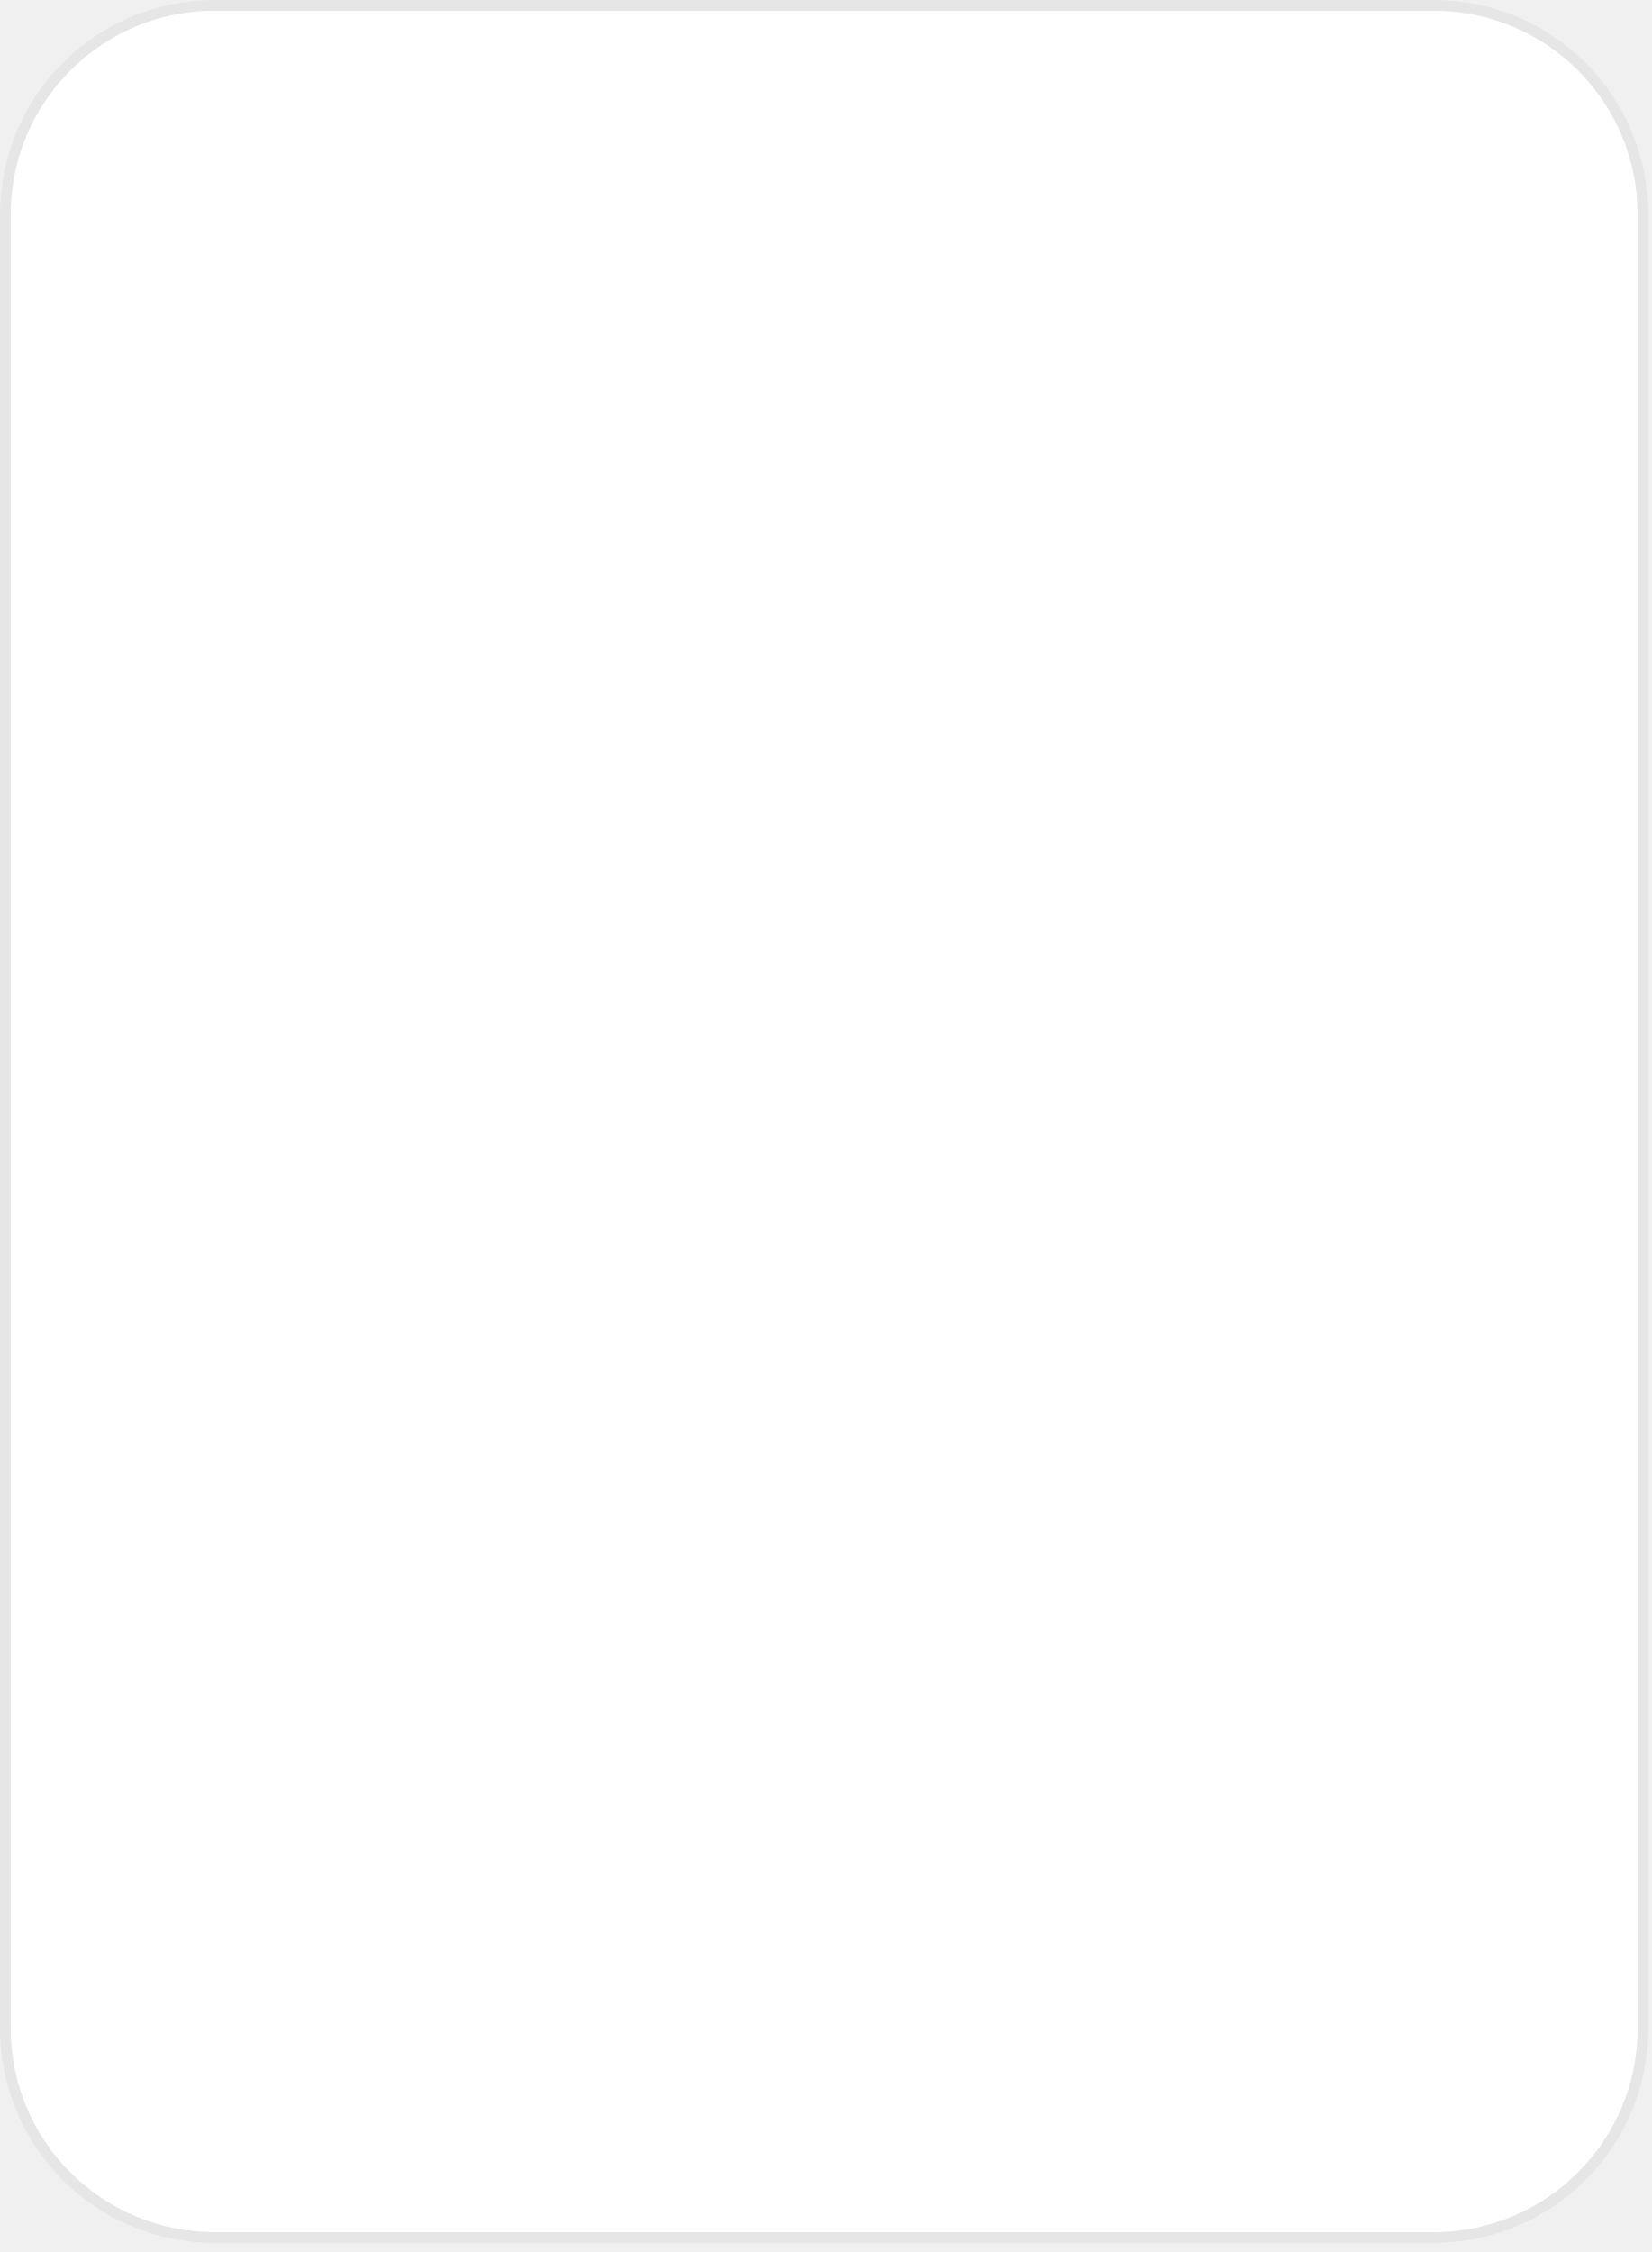
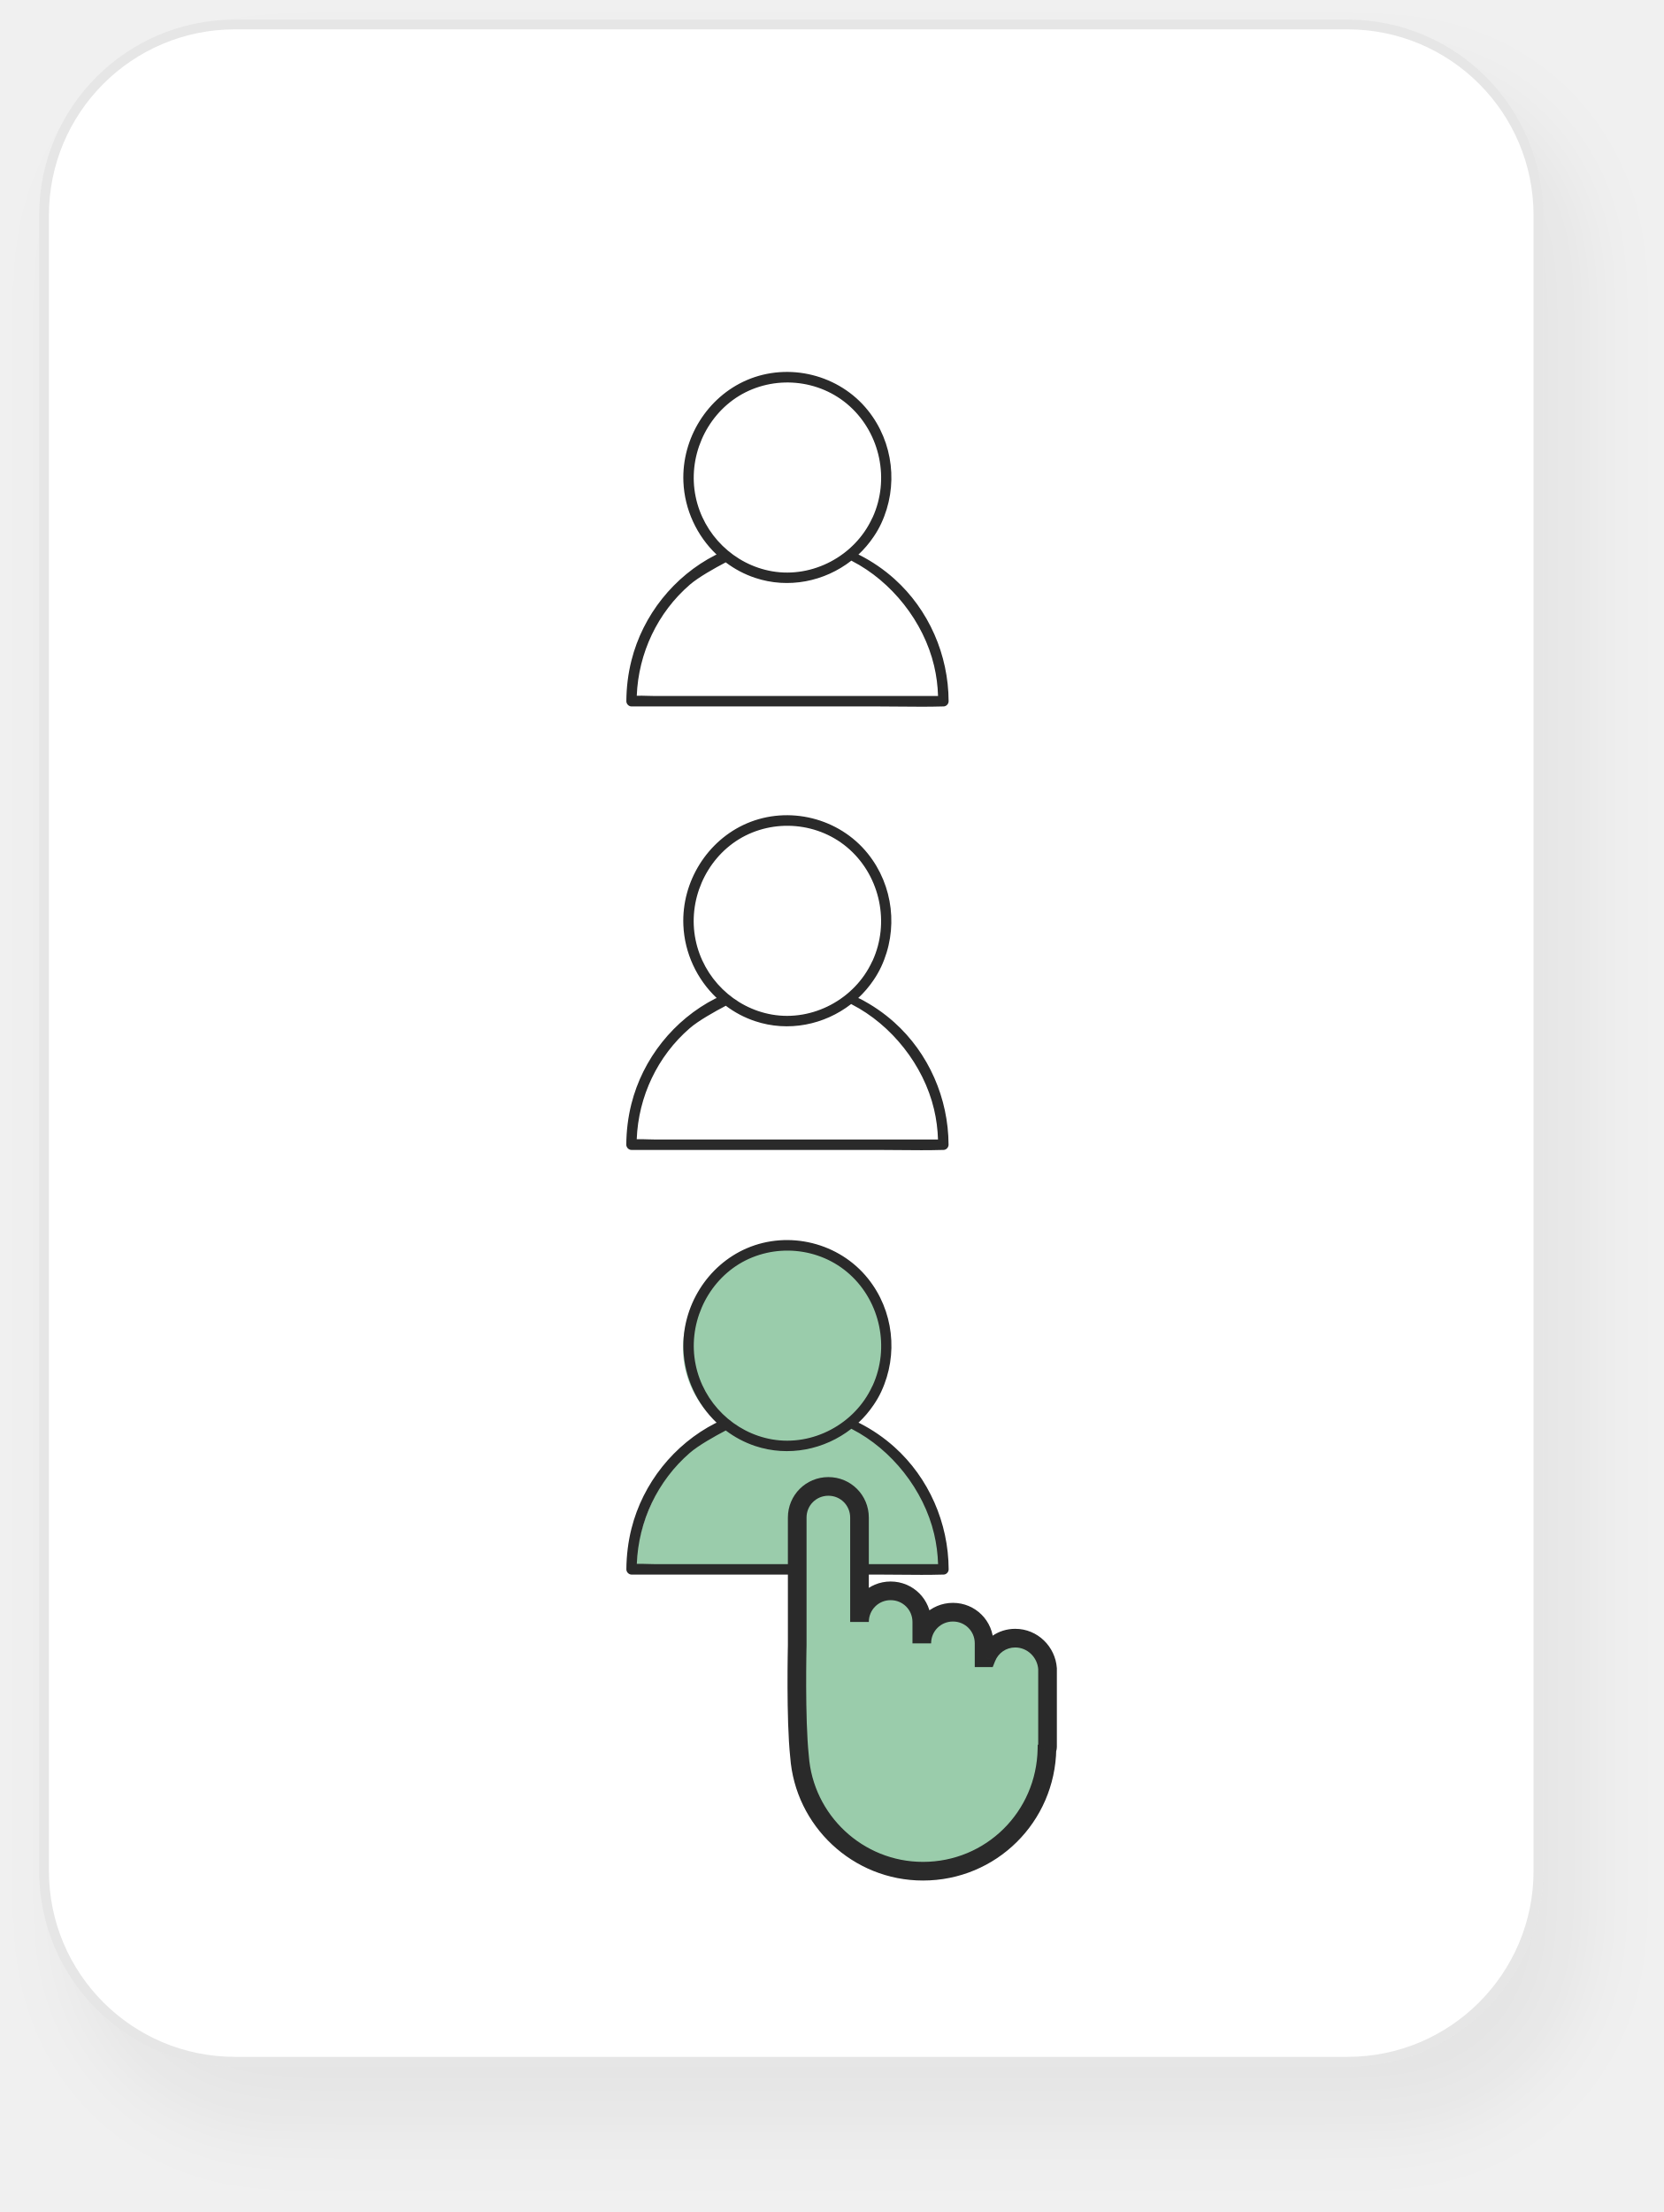
- <svg xmlns="http://www.w3.org/2000/svg" width="77" height="105" viewBox="0 0 77 105" fill="none">
-   <rect width="76.856" height="104.574" rx="10" fill="white" />
-   <rect x="0.25" y="0.25" width="76.356" height="104.074" rx="9.75" stroke="black" stroke-opacity="0.1" stroke-width="0.5" />
+ <svg xmlns="http://www.w3.org/2000/svg" width="85" height="113" viewBox="0 0 85 113" fill="none">
+   <g filter="url(#filter0_d)">
+     <rect x="2" y="1" width="76.856" height="104.574" rx="10" fill="white" />
+     <rect x="2.25" y="1.25" width="76.356" height="104.074" rx="9.75" stroke="black" stroke-opacity="0.1" stroke-width="0.5" />
+   </g>
+   <path fill-rule="evenodd" clip-rule="evenodd" d="M44.348 20.967C45.654 22.596 45.91 24.849 45.025 26.742C44.915 26.98 44.782 27.209 44.631 27.429C44.406 27.762 44.147 28.063 43.861 28.331C43.882 28.337 43.903 28.346 43.924 28.357C44.566 28.684 45.163 29.093 45.703 29.577C47.456 31.153 48.46 33.45 48.469 35.82C48.469 35.968 48.345 36.089 48.204 36.089H48.151C47.442 36.11 46.73 36.103 46.019 36.096C45.664 36.093 45.309 36.089 44.956 36.089H40.858H39.256H34.959H32.268C32.127 36.089 32.003 35.964 32.003 35.82C32.007 35.12 32.091 34.42 32.264 33.738C32.848 31.417 34.441 29.434 36.547 28.357C36.568 28.346 36.59 28.338 36.613 28.331C35.612 27.378 34.978 26.045 34.918 24.611C34.825 22.389 36.144 20.285 38.157 19.418C40.299 18.498 42.879 19.131 44.348 20.967ZM37.08 28.728C36.516 29.023 35.687 29.488 35.246 29.869C33.6 31.293 32.621 33.357 32.535 35.542C32.715 35.536 32.898 35.542 33.079 35.547C33.206 35.551 33.331 35.555 33.454 35.555H35.508H39.623H41.221H45.504H47.929C47.913 35.032 47.847 34.516 47.726 34.007C47.195 31.759 45.556 29.698 43.529 28.657C43.519 28.651 43.509 28.645 43.5 28.64C42.129 29.711 40.279 30.087 38.582 29.52C38.035 29.338 37.53 29.068 37.08 28.728ZM44.589 26.426C44.58 26.439 44.572 26.453 44.565 26.469C43.675 28.403 41.52 29.543 39.449 29.184C37.511 28.847 35.94 27.321 35.542 25.365C35.135 23.377 36.042 21.285 37.75 20.231C39.525 19.145 41.87 19.351 43.419 20.756C44.978 22.168 45.465 24.5 44.589 26.426Z" fill="#2A2A2A" />
+   <path fill-rule="evenodd" clip-rule="evenodd" d="M44.346 43.613C45.651 45.242 45.908 47.495 45.023 49.389C44.912 49.626 44.78 49.855 44.629 50.075C44.402 50.411 44.14 50.715 43.85 50.984C43.874 50.991 43.898 51 43.922 51.012C44.563 51.34 45.161 51.748 45.7 52.233C47.453 53.808 48.457 56.106 48.466 58.476C48.466 58.624 48.342 58.745 48.201 58.745H48.148C47.439 58.766 46.727 58.759 46.016 58.752C45.661 58.748 45.306 58.745 44.953 58.745H40.855H39.253H34.956H32.266C32.124 58.745 32 58.619 32 58.476C32.004 57.776 32.089 57.075 32.261 56.393C32.845 54.073 34.438 52.09 36.545 51.012C36.568 51.001 36.593 50.991 36.619 50.984C35.613 50.031 34.976 48.695 34.916 47.257C34.823 45.035 36.142 42.931 38.155 42.064C40.297 41.144 42.877 41.777 44.346 43.613ZM37.085 51.379C36.521 51.675 35.686 52.142 35.244 52.525C33.598 53.949 32.618 56.012 32.533 58.197C32.712 58.191 32.895 58.197 33.077 58.203C33.203 58.207 33.328 58.211 33.452 58.211H35.505H39.62H41.218H45.501H47.927C47.91 57.688 47.844 57.172 47.723 56.663C47.192 54.414 45.553 52.353 43.526 51.312C43.513 51.305 43.501 51.298 43.49 51.291C42.12 52.358 40.273 52.732 38.58 52.166C38.036 51.985 37.533 51.717 37.085 51.379ZM44.587 49.072C44.578 49.085 44.57 49.099 44.563 49.115C43.673 51.049 41.518 52.189 39.447 51.83C37.509 51.493 35.938 49.967 35.54 48.011C35.133 46.023 36.04 43.931 37.748 42.877C39.522 41.791 41.868 41.997 43.417 43.402C44.976 44.814 45.463 47.146 44.587 49.072Z" fill="#2A2A2A" />
+   <path d="M48.42 80.203H32.52C32.272 79.481 33.302 72.511 40.242 72.03C45.793 71.645 48.007 77.318 48.42 80.203Z" fill="#9ACCAB" />
+   <ellipse cx="40.195" cy="68.874" rx="5.3" ry="5.059" fill="#9ACCAB" />
+   <path fill-rule="evenodd" clip-rule="evenodd" d="M44.35 65.315C45.656 66.944 45.912 69.197 45.027 71.091C44.917 71.329 44.784 71.557 44.633 71.777C44.408 72.11 44.148 72.412 43.862 72.679C43.884 72.686 43.905 72.695 43.926 72.705C44.568 73.033 45.165 73.441 45.705 73.926C47.457 75.501 48.462 77.799 48.471 80.169C48.471 80.317 48.347 80.438 48.205 80.438H48.152C47.444 80.459 46.731 80.452 46.02 80.445C45.665 80.441 45.311 80.438 44.957 80.438H40.859H39.257H34.96H32.27C32.128 80.438 32.004 80.312 32.004 80.169C32.009 79.469 32.093 78.768 32.265 78.086C32.849 75.766 34.443 73.782 36.549 72.705C36.57 72.695 36.592 72.686 36.616 72.68C35.615 71.726 34.98 70.394 34.92 68.959C34.827 66.737 36.146 64.633 38.159 63.767C40.301 62.847 42.881 63.479 44.35 65.315ZM37.082 73.076C36.519 73.371 35.689 73.837 35.248 74.218C33.602 75.642 32.623 77.706 32.537 79.89C32.717 79.885 32.9 79.89 33.081 79.896C33.207 79.9 33.333 79.904 33.456 79.904H35.509H39.624H41.222H45.506H47.931C47.914 79.381 47.848 78.865 47.727 78.356C47.196 76.107 45.557 74.046 43.531 73.005C43.52 73 43.51 72.994 43.501 72.988C42.13 74.059 40.28 74.435 38.584 73.869C38.037 73.686 37.532 73.416 37.082 73.076ZM44.591 70.774C44.583 70.787 44.574 70.801 44.567 70.817C43.678 72.751 41.523 73.891 39.452 73.532C37.513 73.195 35.942 71.669 35.544 69.713C35.137 67.725 36.044 65.633 37.752 64.579C39.527 63.493 41.872 63.699 43.421 65.104C44.98 66.516 45.467 68.848 44.591 70.774Z" fill="#2A2A2A" />
+   <path d="M51.874 83.682C51.196 83.682 50.636 84.095 50.4 84.684H50.282V83.948C50.282 83.064 49.575 82.356 48.691 82.356C47.807 82.356 47.099 83.064 47.099 83.948V82.857C47.099 81.973 46.392 81.266 45.508 81.266C44.624 81.266 43.917 81.973 43.917 82.857V77.523C43.917 76.639 43.209 75.932 42.325 75.932C41.441 75.932 40.734 76.639 40.734 77.523V84.065C40.734 84.065 40.645 87.808 40.852 89.724C41.087 92.995 43.828 95.588 47.158 95.588C50.636 95.588 53.435 92.818 53.494 89.341C53.524 89.311 53.524 89.252 53.524 89.193V86.777V85.333V85.244C53.465 84.39 52.758 83.682 51.874 83.682Z" fill="#9ACCAB" />
+   <path d="M50.399 84.686V85.163H50.722L50.842 84.863L50.399 84.686ZM50.281 84.686H49.805V85.163H50.281V84.686ZM40.733 84.067L41.209 84.079L41.21 84.073V84.067H40.733ZM40.851 89.726L41.326 89.691L41.326 89.683L41.325 89.675L40.851 89.726ZM53.494 89.343L53.157 89.006L53.02 89.142L53.017 89.335L53.494 89.343ZM53.523 85.246H54V85.23L53.999 85.213L53.523 85.246ZM51.873 83.208C50.99 83.208 50.261 83.748 49.957 84.509L50.842 84.863C51.009 84.446 51.4 84.161 51.873 84.161V83.208ZM50.399 84.21H50.281V85.163H50.399V84.21ZM50.758 84.686V83.95H49.805V84.686H50.758ZM50.758 83.95C50.758 82.802 49.837 81.882 48.69 81.882V82.835C49.311 82.835 49.805 83.329 49.805 83.95H50.758ZM48.69 81.882C47.543 81.882 46.622 82.802 46.622 83.95H47.575C47.575 83.329 48.069 82.835 48.69 82.835V81.882ZM47.575 83.95V82.859H46.622V83.95H47.575ZM47.575 82.859C47.575 81.712 46.655 80.791 45.507 80.791V81.744C46.128 81.744 46.622 82.238 46.622 82.859H47.575ZM45.507 80.791C44.36 80.791 43.439 81.712 43.439 82.859H44.392C44.392 82.238 44.886 81.744 45.507 81.744V80.791ZM44.392 82.859V77.525H43.439V82.859H44.392ZM44.392 77.525C44.392 76.378 43.472 75.457 42.325 75.457V76.41C42.945 76.41 43.439 76.904 43.439 77.525H44.392ZM42.325 75.457C41.177 75.457 40.257 76.378 40.257 77.525H41.21C41.21 76.904 41.704 76.41 42.325 76.41V75.457ZM40.257 77.525V84.067H41.21V77.525H40.257ZM40.733 84.067C40.257 84.056 40.257 84.056 40.257 84.056C40.257 84.056 40.257 84.056 40.257 84.056C40.257 84.056 40.257 84.057 40.257 84.057C40.257 84.058 40.257 84.058 40.257 84.059C40.257 84.061 40.256 84.064 40.256 84.067C40.256 84.075 40.256 84.086 40.256 84.1C40.255 84.128 40.254 84.169 40.253 84.223C40.251 84.33 40.248 84.484 40.246 84.676C40.241 85.058 40.236 85.589 40.238 86.18C40.242 87.355 40.271 88.792 40.377 89.777L41.325 89.675C41.225 88.744 41.195 87.352 41.191 86.177C41.189 85.592 41.194 85.067 41.199 84.689C41.202 84.499 41.204 84.346 41.206 84.241C41.207 84.188 41.208 84.148 41.209 84.12C41.209 84.106 41.209 84.096 41.209 84.089C41.209 84.085 41.209 84.083 41.209 84.081C41.209 84.08 41.209 84.08 41.209 84.079C41.209 84.079 41.209 84.079 41.209 84.079C41.209 84.079 41.209 84.079 41.209 84.079C41.209 84.079 41.209 84.079 40.733 84.067ZM40.376 89.76C40.629 93.278 43.575 96.067 47.158 96.067V95.114C44.079 95.114 41.544 92.715 41.326 89.691L40.376 89.76ZM47.158 96.067C50.897 96.067 53.907 93.086 53.97 89.351L53.017 89.335C52.963 92.554 50.373 95.114 47.158 95.114V96.067ZM53.831 89.68C53.955 89.555 53.983 89.407 53.991 89.347C54.001 89.281 54 89.216 54 89.195H53.047C53.047 89.211 53.047 89.218 53.046 89.224C53.046 89.229 53.046 89.223 53.048 89.213C53.049 89.202 53.054 89.176 53.067 89.142C53.081 89.106 53.107 89.055 53.157 89.006L53.831 89.68ZM54 89.195V86.779H53.047V89.195H54ZM54 86.779V85.335H53.047V86.779H54ZM54 85.335V85.246H53.047V85.335H54ZM53.999 85.213C53.923 84.122 53.021 83.208 51.873 83.208V84.161C52.493 84.161 53.005 84.661 53.048 85.279L53.999 85.213Z" fill="#2A2A2A" />
+   <defs>
+     <filter id="filter0_d" x="0" y="0" width="84.856" height="112.574" filterUnits="userSpaceOnUse" color-interpolation-filters="sRGB">
+       <feFlood flood-opacity="0" result="BackgroundImageFix" />
+       <feColorMatrix in="SourceAlpha" type="matrix" values="0 0 0 0 0 0 0 0 0 0 0 0 0 0 0 0 0 0 127 0" />
+       <feOffset dx="2" dy="3" />
+       <feGaussianBlur stdDeviation="2" />
+       <feColorMatrix type="matrix" values="0 0 0 0 0 0 0 0 0 0 0 0 0 0 0 0 0 0 0.05 0" />
+       <feBlend mode="normal" in2="BackgroundImageFix" result="effect1_dropShadow" />
+       <feBlend mode="normal" in="SourceGraphic" in2="effect1_dropShadow" result="shape" />
+     </filter>
+   </defs>
</svg>
